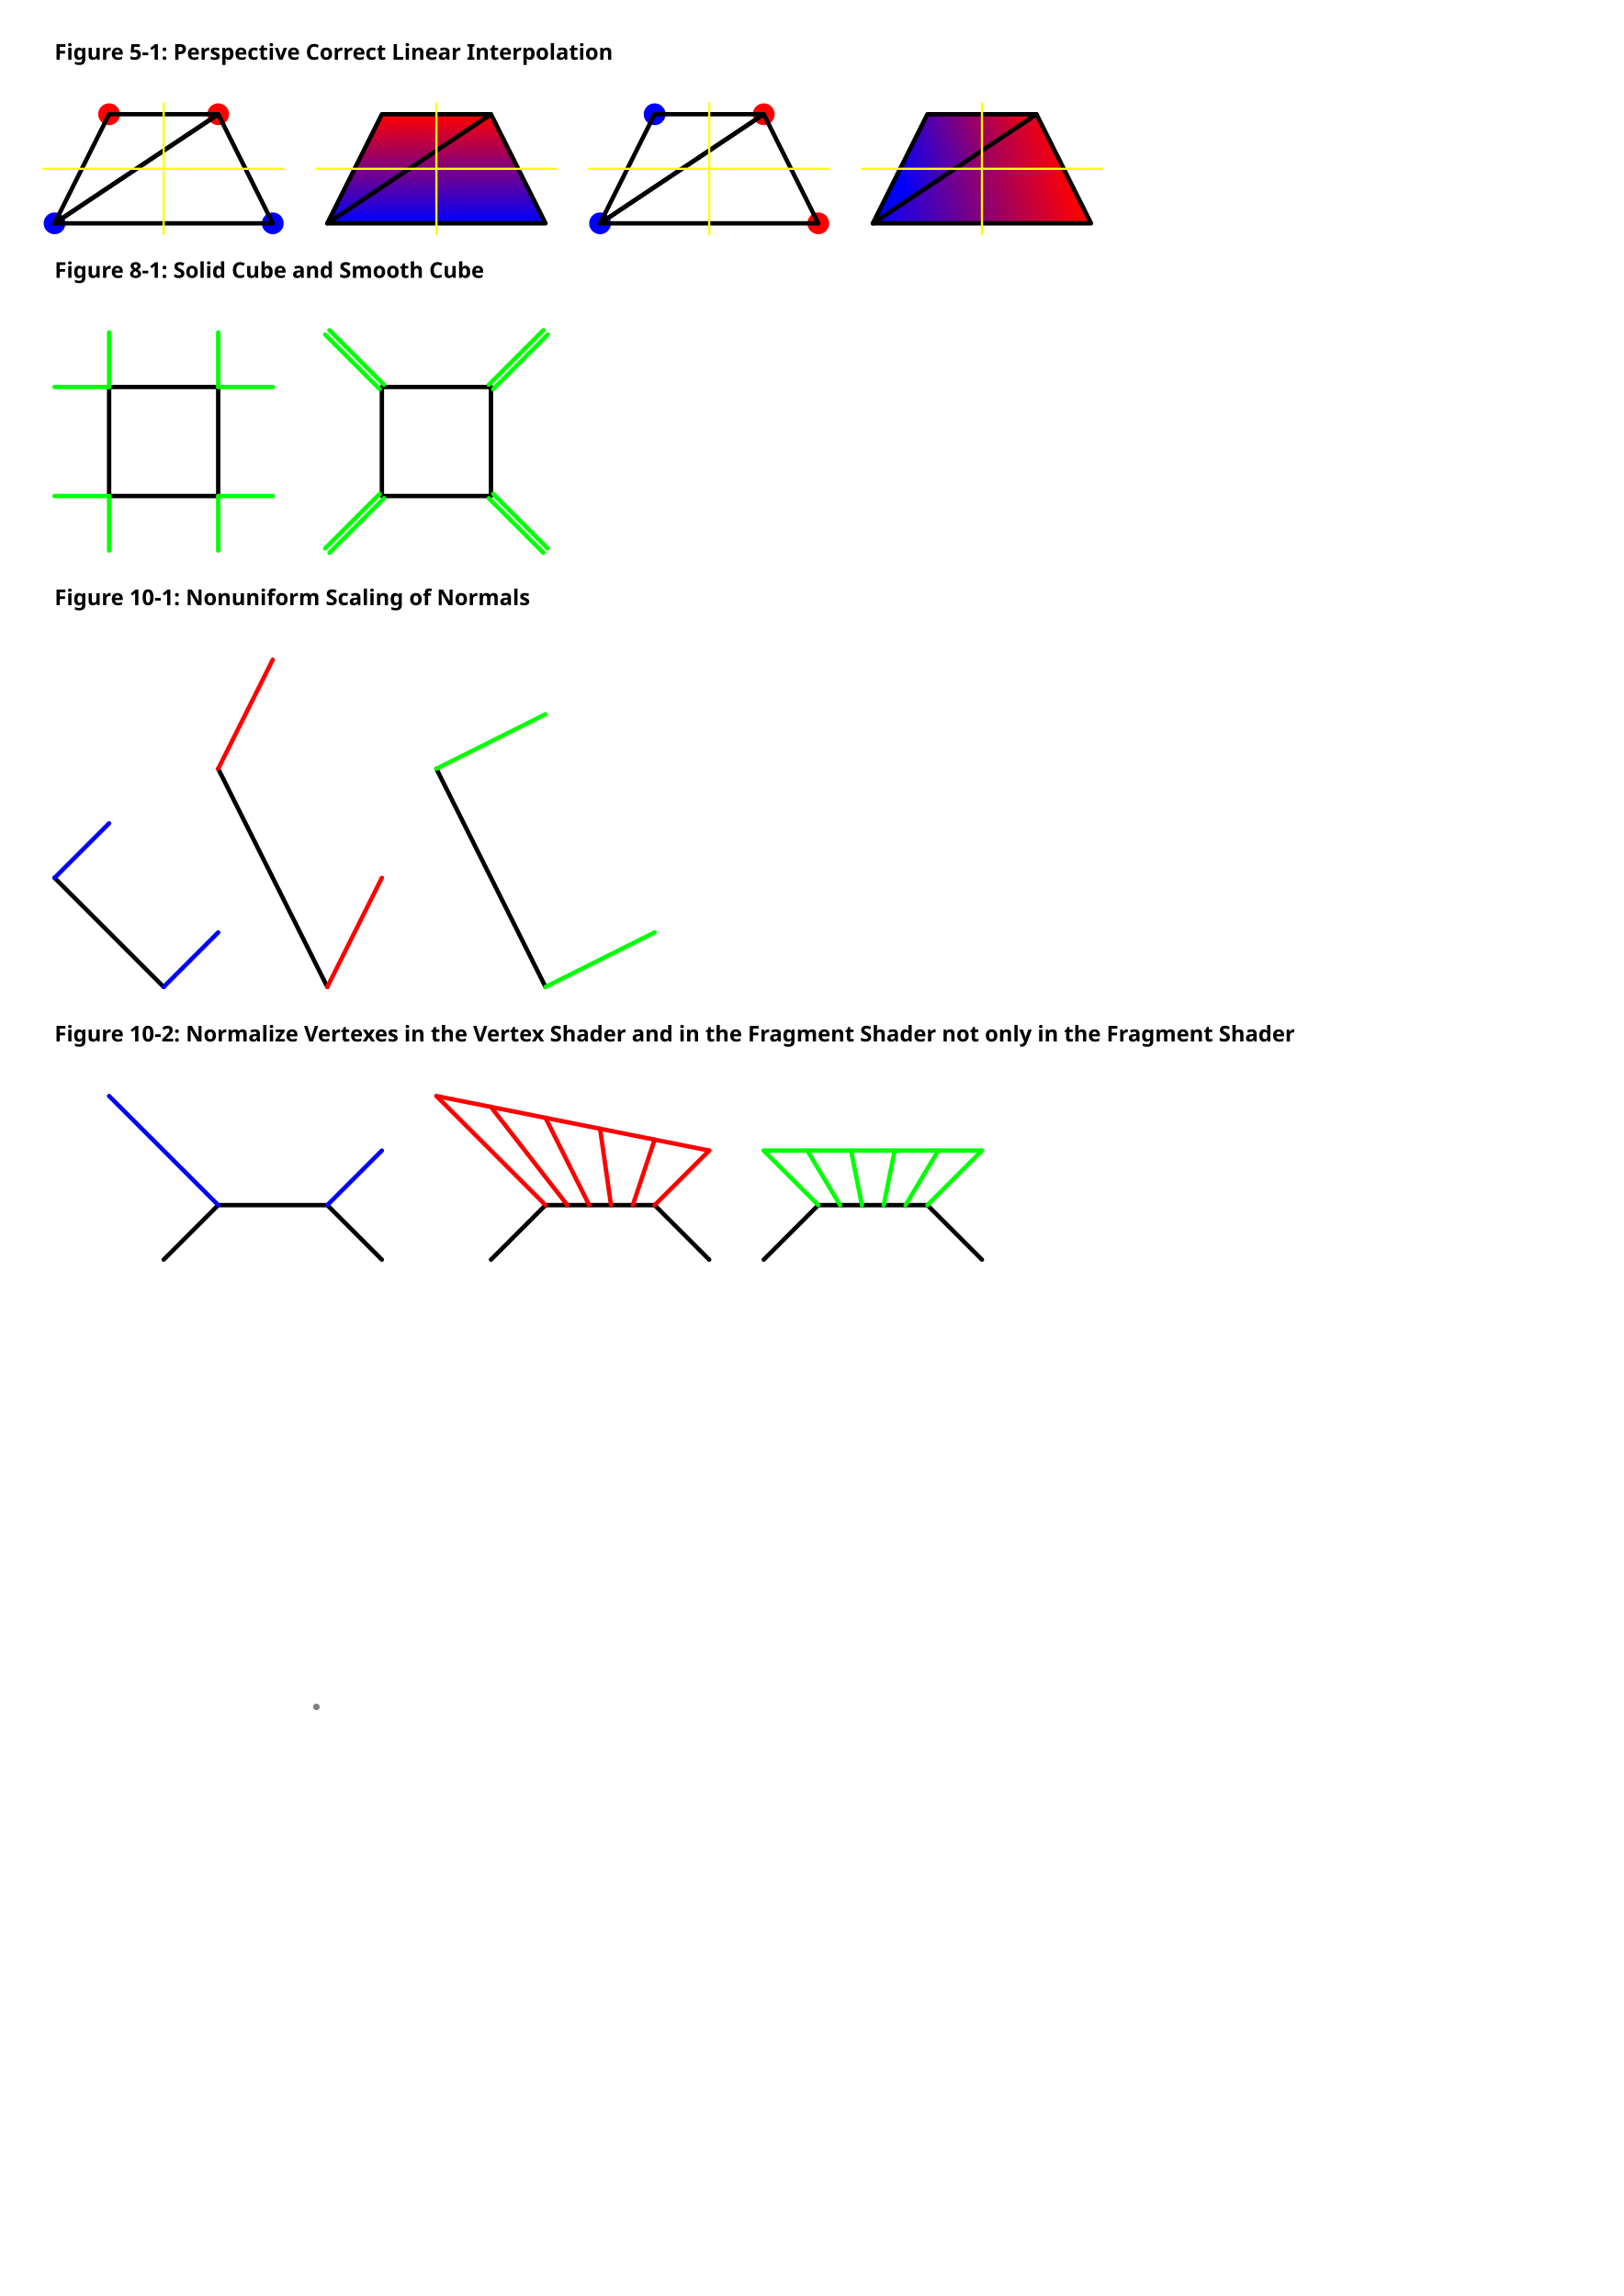
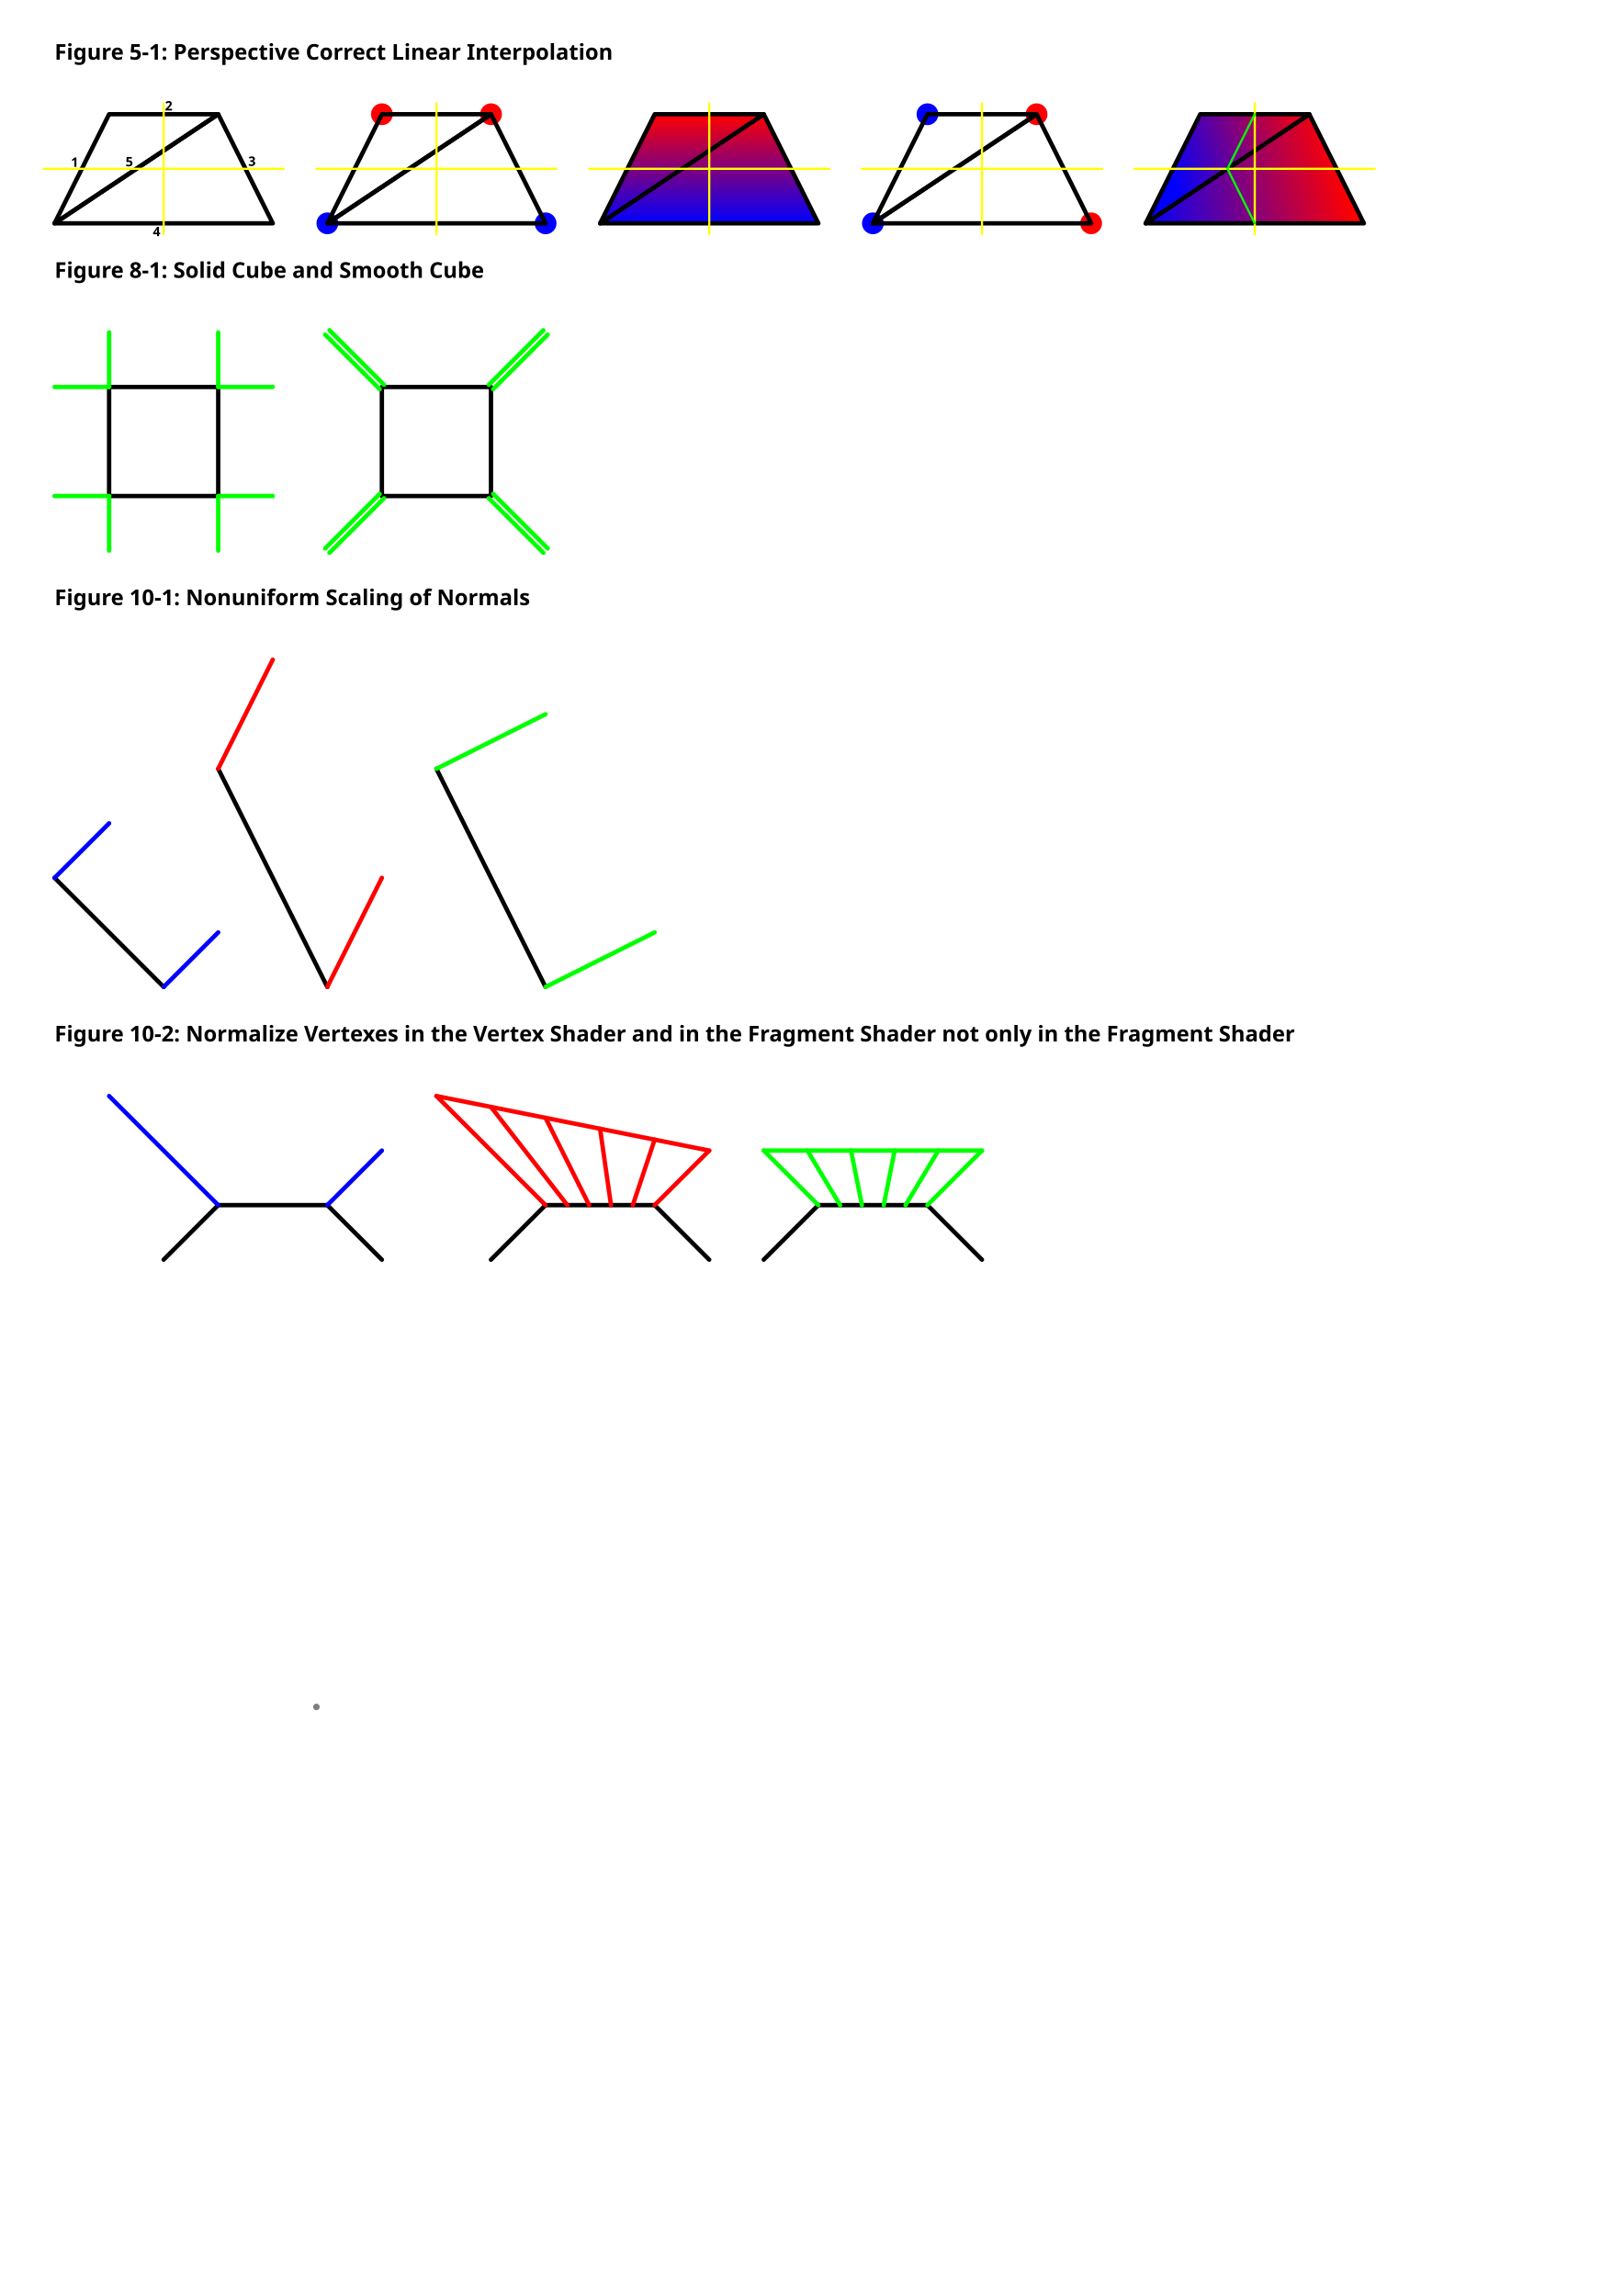
<svg xmlns="http://www.w3.org/2000/svg" xmlns:xlink="http://www.w3.org/1999/xlink" width="744.094" height="1052.362" id="svg2">
  <defs id="defs4">
    <linearGradient id="linearGradient3240">
      <stop style="stop-color:#ff0000;stop-opacity:1;" offset="0" id="stop3242" />
      <stop style="stop-color:#0000ff;stop-opacity:1;" offset="1" id="stop3244" />
    </linearGradient>
    <linearGradient xlink:href="#linearGradient3240" id="linearGradient3280" x1="200" y1="52.362" x2="200" y2="102.362" gradientUnits="userSpaceOnUse" />
    <linearGradient xlink:href="#linearGradient3240" id="linearGradient3288" x1="200" y1="52.362" x2="200" y2="102.362" gradientUnits="userSpaceOnUse" />
-     <linearGradient xlink:href="#linearGradient3240" id="linearGradient3306" x1="475" y1="52.362" x2="410" y2="77.362" gradientUnits="userSpaceOnUse" />
-     <linearGradient xlink:href="#linearGradient3240" id="linearGradient3312" x1="490" y1="77.362" x2="400" y2="102.362" gradientUnits="userSpaceOnUse" />
+     <linearGradient xlink:href="#linearGradient3240" id="linearGradient3306" x1="600" y1="52.362" x2="535" y2="77.362" gradientUnits="userSpaceOnUse" />
+     <linearGradient xlink:href="#linearGradient3240" id="linearGradient3312" x1="615" y1="77.362" x2="525" y2="102.362" gradientUnits="userSpaceOnUse" />
  </defs>
  <g id="layer1">
    <path style="fill:none;fill-rule:evenodd;stroke:#000000;stroke-width:2;stroke-linecap:round;stroke-linejoin:miter;stroke-miterlimit:4;stroke-dasharray:none;stroke-opacity:1" d="M 25,402.362 L 75,452.362" id="path3454" />
    <path style="fill:none;fill-rule:evenodd;stroke:#0000ff;stroke-width:2;stroke-linecap:round;stroke-linejoin:miter;stroke-miterlimit:4;stroke-dasharray:none;stroke-opacity:1" d="M 50,377.362 L 25,402.362" id="path3458" />
    <path id="path6320" d="M 100,352.362 L 150,452.362" style="fill:none;fill-rule:evenodd;stroke:#000000;stroke-width:2;stroke-linecap:round;stroke-linejoin:miter;stroke-miterlimit:4;stroke-dasharray:none;stroke-opacity:1" />
    <path id="path6322" d="M 125,302.362 L 100,352.362" style="fill:none;fill-rule:evenodd;stroke:#ff0000;stroke-width:2;stroke-linecap:round;stroke-linejoin:miter;stroke-miterlimit:4;stroke-dasharray:none;stroke-opacity:1" />
    <path id="path6324" d="M 100,427.362 L 75,452.362" style="fill:none;fill-rule:evenodd;stroke:#0000ff;stroke-width:2;stroke-linecap:round;stroke-linejoin:miter;stroke-miterlimit:4;stroke-dasharray:none;stroke-opacity:1" />
    <path style="fill:none;fill-rule:evenodd;stroke:#ff0000;stroke-width:2;stroke-linecap:round;stroke-linejoin:miter;stroke-miterlimit:4;stroke-dasharray:none;stroke-opacity:1" d="M 175,402.362 L 150,452.362" id="path6326" />
    <path style="fill:none;fill-rule:evenodd;stroke:#000000;stroke-width:2;stroke-linecap:round;stroke-linejoin:miter;stroke-miterlimit:4;stroke-dasharray:none;stroke-opacity:1" d="M 100,552.362 L 150,552.362" id="path6332" />
    <path style="fill:none;fill-rule:evenodd;stroke:#000000;stroke-width:2;stroke-linecap:round;stroke-linejoin:miter;stroke-miterlimit:4;stroke-dasharray:none;stroke-opacity:1" d="M 100,552.362 L 75,577.362" id="path6392" />
    <path style="fill:none;fill-rule:evenodd;stroke:#000000;stroke-width:2;stroke-linecap:round;stroke-linejoin:miter;stroke-miterlimit:4;stroke-dasharray:none;stroke-opacity:1" d="M 150,552.362 L 175,577.362" id="path6394" />
    <path style="fill:none;fill-rule:evenodd;stroke:#0000ff;stroke-width:2;stroke-linecap:round;stroke-linejoin:miter;stroke-miterlimit:4;stroke-dasharray:none;stroke-opacity:1" d="M 175,527.362 L 150,552.362" id="path6338" />
    <path id="path6340" d="M 50,502.362 L 100,552.362" style="fill:none;fill-rule:evenodd;stroke:#0000ff;stroke-width:2;stroke-linecap:round;stroke-linejoin:miter;stroke-miterlimit:4;stroke-dasharray:none;stroke-opacity:1" />
    <path id="path6396" d="M 250,552.362 L 300,552.362" style="fill:none;fill-rule:evenodd;stroke:#000000;stroke-width:2;stroke-linecap:round;stroke-linejoin:miter;stroke-miterlimit:4;stroke-dasharray:none;stroke-opacity:1" />
    <path id="path6398" d="M 250,552.362 L 225,577.362" style="fill:none;fill-rule:evenodd;stroke:#000000;stroke-width:2;stroke-linecap:round;stroke-linejoin:miter;stroke-miterlimit:4;stroke-dasharray:none;stroke-opacity:1" />
    <path id="path6400" d="M 300,552.362 L 325,577.362" style="fill:none;fill-rule:evenodd;stroke:#000000;stroke-width:2;stroke-linecap:round;stroke-linejoin:miter;stroke-miterlimit:4;stroke-dasharray:none;stroke-opacity:1" />
    <path id="path6402" d="M 325,527.362 L 300,552.362" style="fill:none;fill-rule:evenodd;stroke:#ff0000;stroke-width:2;stroke-linecap:round;stroke-linejoin:miter;stroke-miterlimit:4;stroke-dasharray:none;stroke-opacity:1" />
    <path style="fill:none;fill-rule:evenodd;stroke:#ff0000;stroke-width:2;stroke-linecap:round;stroke-linejoin:miter;stroke-miterlimit:4;stroke-dasharray:none;stroke-opacity:1" d="M 200,502.362 L 250,552.362" id="path6404" />
    <path style="fill:none;fill-rule:evenodd;stroke:#ff0000;stroke-width:2;stroke-linecap:round;stroke-linejoin:miter;stroke-miterlimit:4;stroke-dasharray:none;stroke-opacity:1" d="M 200,502.362 L 325,527.362" id="path6408" />
    <path style="fill:none;fill-rule:evenodd;stroke:#ff0000;stroke-width:2;stroke-linecap:round;stroke-linejoin:miter;stroke-miterlimit:4;stroke-dasharray:none;stroke-opacity:1" d="M 260,552.362 L 225,507.362" id="path6410" />
    <path style="fill:none;fill-rule:evenodd;stroke:#ff0000;stroke-width:2;stroke-linecap:round;stroke-linejoin:miter;stroke-miterlimit:4;stroke-dasharray:none;stroke-opacity:1" d="M 270,552.362 L 250,512.362" id="path6412" />
    <path style="fill:none;fill-rule:evenodd;stroke:#ff0000;stroke-width:2;stroke-linecap:round;stroke-linejoin:miter;stroke-miterlimit:4;stroke-dasharray:none;stroke-opacity:1" d="M 280,552.362 L 275,517.362" id="path6414" />
    <path style="fill:none;fill-rule:evenodd;stroke:#ff0000;stroke-width:2;stroke-linecap:round;stroke-linejoin:miter;stroke-miterlimit:4;stroke-dasharray:none;stroke-opacity:1" d="M 290,552.362 L 300,522.362" id="path6416" />
    <path style="fill:none;fill-rule:evenodd;stroke:#000000;stroke-width:2;stroke-linecap:round;stroke-linejoin:miter;stroke-miterlimit:4;stroke-dasharray:none;stroke-opacity:1" d="M 200,352.362 L 250,452.362" id="path6418" />
    <path style="fill:none;fill-rule:evenodd;stroke:#00ff00;stroke-width:2;stroke-linecap:round;stroke-linejoin:miter;stroke-miterlimit:4;stroke-dasharray:none;stroke-opacity:1" d="M 250,327.362 L 200,352.362" id="path6420" />
    <path id="path6422" d="M 300,427.362 L 250,452.362" style="fill:none;fill-rule:evenodd;stroke:#00ff00;stroke-width:2;stroke-linecap:round;stroke-linejoin:miter;stroke-miterlimit:4;stroke-dasharray:none;stroke-opacity:1" />
    <path id="path6424" d="M 375,552.362 L 425,552.362" style="fill:none;fill-rule:evenodd;stroke:#000000;stroke-width:2;stroke-linecap:round;stroke-linejoin:miter;stroke-miterlimit:4;stroke-dasharray:none;stroke-opacity:1" />
    <path id="path6426" d="M 375,552.362 L 350,577.362" style="fill:none;fill-rule:evenodd;stroke:#000000;stroke-width:2;stroke-linecap:round;stroke-linejoin:miter;stroke-miterlimit:4;stroke-dasharray:none;stroke-opacity:1" />
    <path id="path6428" d="M 425,552.362 L 450,577.362" style="fill:none;fill-rule:evenodd;stroke:#000000;stroke-width:2;stroke-linecap:round;stroke-linejoin:miter;stroke-miterlimit:4;stroke-dasharray:none;stroke-opacity:1" />
    <path id="path6430" d="M 450,527.362 L 425,552.362" style="fill:none;fill-rule:evenodd;stroke:#00ff00;stroke-width:2;stroke-linecap:round;stroke-linejoin:miter;stroke-miterlimit:4;stroke-dasharray:none;stroke-opacity:1" />
    <path style="fill:none;fill-rule:evenodd;stroke:#00ff00;stroke-width:2;stroke-linecap:round;stroke-linejoin:miter;stroke-miterlimit:4;stroke-dasharray:none;stroke-opacity:1" d="M 350,527.362 L 375,552.362" id="path6432" />
    <path style="fill:none;fill-rule:evenodd;stroke:#00ff00;stroke-width:2;stroke-linecap:round;stroke-linejoin:miter;stroke-miterlimit:4;stroke-dasharray:none;stroke-opacity:1" d="M 415,552.362 L 430,527.362" id="path6448" />
    <path style="fill:none;fill-rule:evenodd;stroke:#00ff00;stroke-width:2;stroke-linecap:round;stroke-linejoin:miter;stroke-miterlimit:4;stroke-dasharray:none;stroke-opacity:1" d="M 405,552.362 L 410,527.362" id="path6450" />
    <path style="fill:none;fill-rule:evenodd;stroke:#00ff00;stroke-width:2;stroke-linecap:round;stroke-linejoin:miter;stroke-miterlimit:4;stroke-dasharray:none;stroke-opacity:1" d="M 395,552.362 L 390,527.362" id="path6452" />
    <path style="fill:none;fill-rule:evenodd;stroke:#00ff00;stroke-width:2;stroke-linecap:round;stroke-linejoin:miter;stroke-miterlimit:4;stroke-dasharray:none;stroke-opacity:1" d="M 370,527.362 L 385,552.362" id="path6454" />
    <path style="opacity:0.5;fill:none;fill-opacity:1;stroke:#000000;stroke-width:3;stroke-linecap:round;stroke-linejoin:round;stroke-miterlimit:4;stroke-dasharray:none;stroke-opacity:1" id="path6558" d="M 145,407.362 A 0,0 0 0 1 145,407.362 L 145,407.362 z" transform="translate(0,375)" />
    <path style="fill:none;fill-rule:evenodd;stroke:#00ff00;stroke-width:2;stroke-linecap:round;stroke-linejoin:miter;stroke-miterlimit:4;stroke-dasharray:none;stroke-opacity:1" d="M 350,527.362 L 450,527.362" id="path3193" />
    <text xml:space="preserve" style="font-size:10px;font-style:normal;font-variant:normal;font-weight:bold;font-stretch:normal;text-align:start;line-height:125%;writing-mode:lr-tb;text-anchor:start;fill:#000000;fill-opacity:1;stroke:none;stroke-width:1px;stroke-linecap:butt;stroke-linejoin:miter;stroke-opacity:1;font-family:Verdana;-inkscape-font-specification:Verdana Bold" x="25" y="277.362" id="text2423">
      <tspan id="tspan2425" x="25" y="277.362" style="font-size:10px;font-style:normal;font-variant:normal;font-weight:bold;font-stretch:normal;text-align:start;line-height:125%;writing-mode:lr-tb;text-anchor:start;font-family:Verdana;-inkscape-font-specification:Verdana Bold">Figure 10-1: Nonuniform Scaling of Normals</tspan>
    </text>
    <text xml:space="preserve" style="font-size:10px;font-style:normal;font-variant:normal;font-weight:bold;font-stretch:normal;text-align:start;line-height:125%;writing-mode:lr-tb;text-anchor:start;fill:#000000;fill-opacity:1;stroke:none;stroke-width:1px;stroke-linecap:butt;stroke-linejoin:miter;stroke-opacity:1;font-family:Verdana;-inkscape-font-specification:Verdana Bold" x="25" y="477.362" id="text2427">
      <tspan id="tspan2429" x="25" y="477.362">Figure 10-2: Normalize Vertexes in the Vertex Shader and in the Fragment Shader not only in the Fragment Shader</tspan>
    </text>
    <text xml:space="preserve" style="font-size:10px;font-style:normal;font-variant:normal;font-weight:bold;font-stretch:normal;text-align:start;line-height:125%;writing-mode:lr-tb;text-anchor:start;fill:#000000;fill-opacity:1;stroke:none;stroke-width:1px;stroke-linecap:butt;stroke-linejoin:miter;stroke-opacity:1;font-family:Verdana;-inkscape-font-specification:Verdana Bold" x="25" y="127.362" id="text2419">
      <tspan id="tspan2421" x="25" y="127.362" style="font-size:10px;font-style:normal;font-variant:normal;font-weight:bold;font-stretch:normal;text-align:start;line-height:125%;writing-mode:lr-tb;text-anchor:start;font-family:Verdana;-inkscape-font-specification:Verdana Bold">Figure 8-1: Solid Cube and Smooth Cube</tspan>
    </text>
    <path style="fill:none;fill-rule:evenodd;stroke:#000000;stroke-width:2;stroke-linecap:butt;stroke-linejoin:round;stroke-miterlimit:4;stroke-dasharray:none;stroke-opacity:1" d="M 50,177.362 L 50,227.362 L 100,227.362 L 100,177.362 L 50,177.362 z" id="path2425" />
    <path style="fill:none;fill-rule:evenodd;stroke:#00ff00;stroke-width:2;stroke-linecap:round;stroke-linejoin:miter;stroke-miterlimit:4;stroke-dasharray:none;stroke-opacity:1" d="M 50,152.362 L 50,177.362" id="path2427" />
    <path style="fill:none;fill-rule:evenodd;stroke:#00ff00;stroke-width:2;stroke-linecap:round;stroke-linejoin:miter;stroke-miterlimit:4;stroke-dasharray:none;stroke-opacity:1" d="M 25,177.362 L 50,177.362" id="path2429" />
    <path style="fill:none;fill-rule:evenodd;stroke:#00ff00;stroke-width:2;stroke-linecap:round;stroke-linejoin:miter;stroke-miterlimit:4;stroke-dasharray:none;stroke-opacity:1" d="M 100,227.362 L 100,252.362" id="path2433" />
    <path style="fill:none;fill-rule:evenodd;stroke:#00ff00;stroke-width:2;stroke-linecap:round;stroke-linejoin:miter;stroke-miterlimit:4;stroke-dasharray:none;stroke-opacity:1" d="M 125,227.362 L 100,227.362" id="path2435" />
    <path style="fill:none;fill-rule:evenodd;stroke:#00ff00;stroke-width:2;stroke-linecap:round;stroke-linejoin:miter;stroke-miterlimit:4;stroke-dasharray:none;stroke-opacity:1" d="M 100,177.362 L 125,177.362" id="path2437" />
    <path style="fill:none;fill-rule:evenodd;stroke:#00ff00;stroke-width:2;stroke-linecap:round;stroke-linejoin:miter;stroke-miterlimit:4;stroke-dasharray:none;stroke-opacity:1" d="M 100,152.362 L 100,177.362" id="path2439" />
    <path style="fill:none;fill-rule:evenodd;stroke:#000000;stroke-width:2;stroke-linecap:butt;stroke-linejoin:round;stroke-miterlimit:4;stroke-dasharray:none;stroke-opacity:1" d="M 175,177.362 L 175,227.362 L 225,227.362 L 225,177.362 L 175,177.362 z" id="path3211" />
    <path style="fill:none;fill-rule:evenodd;stroke:#00ff00;stroke-width:2;stroke-linecap:round;stroke-linejoin:miter;stroke-miterlimit:4;stroke-dasharray:none;stroke-opacity:1" d="M 151,151.362 L 176,176.362" id="path3213" />
    <path style="fill:none;fill-rule:evenodd;stroke:#00ff00;stroke-width:2;stroke-linecap:round;stroke-linejoin:miter;stroke-miterlimit:4;stroke-dasharray:none;stroke-opacity:1" d="M 226,226.362 L 251,251.362" id="path3219" />
    <path style="fill:none;fill-rule:evenodd;stroke:#00ff00;stroke-width:2;stroke-linecap:round;stroke-linejoin:miter;stroke-miterlimit:4;stroke-dasharray:none;stroke-opacity:1" d="M 249,151.362 L 224,176.362" id="path3225" />
    <path id="path3227" d="M 50,227.362 L 50,252.362" style="fill:none;fill-rule:evenodd;stroke:#00ff00;stroke-width:2;stroke-linecap:round;stroke-linejoin:miter;stroke-miterlimit:4;stroke-dasharray:none;stroke-opacity:1" />
    <path id="path3229" d="M 50,227.362 L 25,227.362" style="fill:none;fill-rule:evenodd;stroke:#00ff00;stroke-width:2;stroke-linecap:round;stroke-linejoin:miter;stroke-miterlimit:4;stroke-dasharray:none;stroke-opacity:1" />
    <path id="path3231" d="M 176,228.362 L 151,253.362" style="fill:none;fill-rule:evenodd;stroke:#00ff00;stroke-width:2;stroke-linecap:round;stroke-linejoin:miter;stroke-miterlimit:4;stroke-dasharray:none;stroke-opacity:1" />
    <path id="path3233" d="M 224,228.362 L 249,253.362" style="fill:none;fill-rule:evenodd;stroke:#00ff00;stroke-width:2;stroke-linecap:round;stroke-linejoin:miter;stroke-miterlimit:4;stroke-dasharray:none;stroke-opacity:1" />
    <path id="path3235" d="M 251,153.362 L 226,178.362" style="fill:none;fill-rule:evenodd;stroke:#00ff00;stroke-width:2;stroke-linecap:round;stroke-linejoin:miter;stroke-miterlimit:4;stroke-dasharray:none;stroke-opacity:1" />
    <path id="path3237" d="M 149,153.362 L 174,178.362" style="fill:none;fill-rule:evenodd;stroke:#00ff00;stroke-width:2;stroke-linecap:round;stroke-linejoin:miter;stroke-miterlimit:4;stroke-dasharray:none;stroke-opacity:1" />
    <path style="fill:none;fill-rule:evenodd;stroke:#00ff00;stroke-width:2;stroke-linecap:round;stroke-linejoin:miter;stroke-miterlimit:4;stroke-dasharray:none;stroke-opacity:1" d="M 174,226.362 L 149,251.362" id="path3239" />
    <text id="text2439" y="27.362" x="25" style="font-size:10px;font-style:normal;font-variant:normal;font-weight:bold;font-stretch:normal;text-align:start;line-height:125%;writing-mode:lr-tb;text-anchor:start;fill:#000000;fill-opacity:1;stroke:none;stroke-width:1px;stroke-linecap:butt;stroke-linejoin:miter;stroke-opacity:1;font-family:Verdana;-inkscape-font-specification:Verdana Bold" xml:space="preserve">
      <tspan style="font-size:10px;font-style:normal;font-variant:normal;font-weight:bold;font-stretch:normal;text-align:start;line-height:125%;writing-mode:lr-tb;text-anchor:start;font-family:Verdana;-inkscape-font-specification:Verdana Bold" y="27.362" x="25" id="tspan2441">Figure 5-1: Perspective Correct Linear Interpolation</tspan>
    </text>
-     <path style="fill:#0000ff;stroke-width:2;stroke-linecap:round;stroke-linejoin:round;stroke-miterlimit:4;stroke-dasharray:none" id="path3230" d="M 55,52.362 A 5,5 0 1 1 45,52.362 A 5,5 0 1 1 55,52.362 z" transform="translate(75,50)" />
-     <path d="M 55,52.362 A 5,5 0 1 1 45,52.362 A 5,5 0 1 1 55,52.362 z" id="path3232" style="fill:#0000ff;stroke-width:2;stroke-linecap:round;stroke-linejoin:round;stroke-miterlimit:4;stroke-dasharray:none" transform="translate(-25,50)" />
-     <path d="M 55,52.362 A 5,5 0 1 1 45,52.362 A 5,5 0 1 1 55,52.362 z" id="path3234" style="fill:#ff0000;stroke-width:2;stroke-linecap:round;stroke-linejoin:round;stroke-miterlimit:4;stroke-dasharray:none;fill-opacity:1" />
-     <path style="fill:#ff0000;fill-opacity:1;stroke-width:2;stroke-linecap:round;stroke-linejoin:round;stroke-miterlimit:4;stroke-dasharray:none" id="path3236" d="M 55,52.362 A 5,5 0 1 1 45,52.362 A 5,5 0 1 1 55,52.362 z" transform="translate(50,0)" />
-     <path style="fill:none;fill-rule:evenodd;stroke:#000000;stroke-width:2;stroke-linecap:round;stroke-linejoin:round;stroke-opacity:1;stroke-miterlimit:4;stroke-dasharray:none" d="M 25,102.362 L 50,52.362 L 100,52.362 L 25,102.362 z" id="path2443" />
-     <path style="fill:none;fill-rule:evenodd;stroke:#000000;stroke-width:2;stroke-linecap:round;stroke-linejoin:round;stroke-opacity:1;stroke-miterlimit:4;stroke-dasharray:none" d="M 100,52.362 L 125,102.362 L 25,102.362 L 100,52.362 z" id="path2449" />
-     <path style="fill:#ff0000;fill-opacity:1;stroke-width:2;stroke-linecap:round;stroke-linejoin:round;stroke-miterlimit:4;stroke-dasharray:none" id="path3260" d="M 55,52.362 A 5,5 0 1 1 45,52.362 A 5,5 0 1 1 55,52.362 z" transform="translate(300,0)" />
-     <path style="fill:#0000ff;stroke-width:2;stroke-linecap:round;stroke-linejoin:round;stroke-miterlimit:4;stroke-dasharray:none" id="path3256" d="M 55,52.362 A 5,5 0 1 1 45,52.362 A 5,5 0 1 1 55,52.362 z" transform="translate(225,50)" />
-     <path transform="translate(250,0)" d="M 55,52.362 A 5,5 0 1 1 45,52.362 A 5,5 0 1 1 55,52.362 z" id="path3254" style="fill:#0000ff;stroke-width:2;stroke-linecap:round;stroke-linejoin:round;stroke-miterlimit:4;stroke-dasharray:none" />
-     <path id="path3221" d="M 275,102.362 L 300,52.362 L 350,52.362 L 275,102.362 z" style="fill:none;fill-rule:evenodd;stroke:#000000;stroke-width:2;stroke-linecap:round;stroke-linejoin:round;stroke-miterlimit:4;stroke-dasharray:none;stroke-opacity:1" />
-     <path transform="translate(325,50)" d="M 55,52.362 A 5,5 0 1 1 45,52.362 A 5,5 0 1 1 55,52.362 z" id="path3252" style="fill:#ff0000;fill-opacity:1;stroke-width:2;stroke-linecap:round;stroke-linejoin:round;stroke-miterlimit:4;stroke-dasharray:none" />
-     <path id="path3223" d="M 350,52.362 L 375,102.362 L 275,102.362 L 350,52.362 z" style="fill:none;fill-rule:evenodd;stroke:#000000;stroke-width:2;stroke-linecap:round;stroke-linejoin:round;stroke-miterlimit:4;stroke-dasharray:none;stroke-opacity:1" />
-     <path style="fill:none;fill-rule:evenodd;stroke:#ffff00;stroke-width:1;stroke-linecap:round;stroke-linejoin:round;stroke-miterlimit:4;stroke-dasharray:none;stroke-opacity:1" d="M 20,77.362 L 130.025,77.362" id="path3248" />
-     <path style="fill:none;fill-rule:evenodd;stroke:#ffff00;stroke-width:1;stroke-linecap:round;stroke-linejoin:round;stroke-opacity:1;stroke-miterlimit:4;stroke-dasharray:none" d="M 325,47.362 L 325,107.362" id="path3262" />
-     <path id="path3270" d="M 225,52.362 L 250,102.362 L 150,102.362 L 225,52.362 z" style="fill:url(#linearGradient3288);fill-rule:evenodd;stroke:#000000;stroke-width:2;stroke-linecap:round;stroke-linejoin:round;stroke-miterlimit:4;stroke-dasharray:none;stroke-opacity:1;fill-opacity:1" />
-     <path id="path3272" d="M 150,102.362 L 175,52.362 L 225,52.362 L 150,102.362 z" style="fill:url(#linearGradient3280);fill-rule:evenodd;stroke:#000000;stroke-width:2;stroke-linecap:round;stroke-linejoin:round;stroke-miterlimit:4;stroke-dasharray:none;stroke-opacity:1;fill-opacity:1" />
-     <path id="path3250" d="M 145,77.362 L 255.025,77.362" style="fill:none;fill-rule:evenodd;stroke:#ffff00;stroke-width:1;stroke-linecap:round;stroke-linejoin:round;stroke-miterlimit:4;stroke-dasharray:none;stroke-opacity:1" />
-     <path id="path3290" d="M 200,47.362 L 200,107.362" style="fill:none;fill-rule:evenodd;stroke:#ffff00;stroke-width:1;stroke-linecap:round;stroke-linejoin:round;stroke-miterlimit:4;stroke-dasharray:none;stroke-opacity:1" />
-     <path style="fill:none;fill-rule:evenodd;stroke:#ffff00;stroke-width:1;stroke-linecap:round;stroke-linejoin:round;stroke-miterlimit:4;stroke-dasharray:none;stroke-opacity:1" d="M 75,47.362 L 75,107.362" id="path3292" />
-     <path style="fill:url(#linearGradient3312);fill-rule:evenodd;stroke:#000000;stroke-width:2;stroke-linecap:round;stroke-linejoin:round;stroke-miterlimit:4;stroke-dasharray:none;stroke-opacity:1;fill-opacity:1" d="M 475,52.362 L 500,102.362 L 400,102.362 L 475,52.362 z" id="path3296" />
-     <path style="fill:url(#linearGradient3306);fill-rule:evenodd;stroke:#000000;stroke-width:2;stroke-linecap:round;stroke-linejoin:round;stroke-miterlimit:4;stroke-dasharray:none;stroke-opacity:1;fill-opacity:1" d="M 400,102.362 L 425,52.362 L 475,52.362 L 400,102.362 z" id="path3298" />
-     <path style="fill:none;fill-rule:evenodd;stroke:#ffff00;stroke-width:1;stroke-linecap:round;stroke-linejoin:round;stroke-miterlimit:4;stroke-dasharray:none;stroke-opacity:1" d="M 269.975,77.362 L 380,77.362" id="path3308" />
-     <path id="path3310" d="M 394.975,77.362 L 505,77.362" style="fill:none;fill-rule:evenodd;stroke:#ffff00;stroke-width:1;stroke-linecap:round;stroke-linejoin:round;stroke-miterlimit:4;stroke-dasharray:none;stroke-opacity:1" />
-     <path style="fill:none;fill-rule:evenodd;stroke:#ffff00;stroke-width:1;stroke-linecap:round;stroke-linejoin:round;stroke-miterlimit:4;stroke-dasharray:none;stroke-opacity:1" d="M 450,47.362 L 450,107.362" id="path3266" />
+     <path style="fill:#0000ff;stroke-width:2;stroke-linecap:round;stroke-linejoin:round;stroke-miterlimit:4;stroke-dasharray:none" id="path3230" d="M 55,52.362 A 5,5 0 1 1 45,52.362 A 5,5 0 1 1 55,52.362 z" transform="translate(200.025,50)" />
+     <path d="M 55,52.362 A 5,5 0 1 1 45,52.362 A 5,5 0 1 1 55,52.362 z" id="path3232" style="fill:#0000ff;stroke-width:2;stroke-linecap:round;stroke-linejoin:round;stroke-miterlimit:4;stroke-dasharray:none" transform="translate(100.025,50)" />
+     <path d="M 55,52.362 A 5,5 0 1 1 45,52.362 A 5,5 0 1 1 55,52.362 z" id="path3234" style="fill:#ff0000;fill-opacity:1;stroke-width:2;stroke-linecap:round;stroke-linejoin:round;stroke-miterlimit:4;stroke-dasharray:none" transform="translate(125.025,-3.8281246e-7)" />
+     <path style="fill:#ff0000;fill-opacity:1;stroke-width:2;stroke-linecap:round;stroke-linejoin:round;stroke-miterlimit:4;stroke-dasharray:none" id="path3236" d="M 55,52.362 A 5,5 0 1 1 45,52.362 A 5,5 0 1 1 55,52.362 z" transform="translate(175.025,-3.8281246e-7)" />
+     <path style="fill:none;fill-rule:evenodd;stroke:#000000;stroke-width:2;stroke-linecap:round;stroke-linejoin:round;stroke-miterlimit:4;stroke-dasharray:none;stroke-opacity:1" d="M 150.025,102.362 L 175.025,52.362 L 225.025,52.362 L 150.025,102.362 z" id="path2443" />
+     <path style="fill:none;fill-rule:evenodd;stroke:#000000;stroke-width:2;stroke-linecap:round;stroke-linejoin:round;stroke-miterlimit:4;stroke-dasharray:none;stroke-opacity:1" d="M 225.025,52.362 L 250.025,102.362 L 150.025,102.362 L 225.025,52.362 z" id="path2449" />
+     <path style="fill:#ff0000;fill-opacity:1;stroke-width:2;stroke-linecap:round;stroke-linejoin:round;stroke-miterlimit:4;stroke-dasharray:none" id="path3260" d="M 55,52.362 A 5,5 0 1 1 45,52.362 A 5,5 0 1 1 55,52.362 z" transform="translate(425.025,-3.8281246e-7)" />
+     <path style="fill:#0000ff;stroke-width:2;stroke-linecap:round;stroke-linejoin:round;stroke-miterlimit:4;stroke-dasharray:none" id="path3256" d="M 55,52.362 A 5,5 0 1 1 45,52.362 A 5,5 0 1 1 55,52.362 z" transform="translate(350.025,50)" />
+     <path transform="translate(375.025,-3.8281246e-7)" d="M 55,52.362 A 5,5 0 1 1 45,52.362 A 5,5 0 1 1 55,52.362 z" id="path3254" style="fill:#0000ff;stroke-width:2;stroke-linecap:round;stroke-linejoin:round;stroke-miterlimit:4;stroke-dasharray:none" />
+     <path id="path3221" d="M 400.025,102.362 L 425.025,52.362 L 475.025,52.362 L 400.025,102.362 z" style="fill:none;fill-rule:evenodd;stroke:#000000;stroke-width:2;stroke-linecap:round;stroke-linejoin:round;stroke-miterlimit:4;stroke-dasharray:none;stroke-opacity:1" />
+     <path transform="translate(450.025,50)" d="M 55,52.362 A 5,5 0 1 1 45,52.362 A 5,5 0 1 1 55,52.362 z" id="path3252" style="fill:#ff0000;fill-opacity:1;stroke-width:2;stroke-linecap:round;stroke-linejoin:round;stroke-miterlimit:4;stroke-dasharray:none" />
+     <path id="path3223" d="M 475.025,52.362 L 500.025,102.362 L 400.025,102.362 L 475.025,52.362 z" style="fill:none;fill-rule:evenodd;stroke:#000000;stroke-width:2;stroke-linecap:round;stroke-linejoin:round;stroke-miterlimit:4;stroke-dasharray:none;stroke-opacity:1" />
+     <path style="fill:none;fill-rule:evenodd;stroke:#ffff00;stroke-width:1;stroke-linecap:round;stroke-linejoin:round;stroke-miterlimit:4;stroke-dasharray:none;stroke-opacity:1" d="M 145.025,77.362 L 255.05,77.362" id="path3248" />
+     <path style="fill:none;fill-rule:evenodd;stroke:#ffff00;stroke-width:1;stroke-linecap:round;stroke-linejoin:round;stroke-miterlimit:4;stroke-dasharray:none;stroke-opacity:1" d="M 450.025,47.362 L 450.025,107.362" id="path3262" />
+     <path id="path3270" d="M 350.025,52.362 L 375.025,102.362 L 275.025,102.362 L 350.025,52.362 z" style="fill:url(#linearGradient3288);fill-opacity:1;fill-rule:evenodd;stroke:#000000;stroke-width:2;stroke-linecap:round;stroke-linejoin:round;stroke-miterlimit:4;stroke-dasharray:none;stroke-opacity:1" />
+     <path id="path3272" d="M 275.025,102.362 L 300.025,52.362 L 350.025,52.362 L 275.025,102.362 z" style="fill:url(#linearGradient3280);fill-opacity:1;fill-rule:evenodd;stroke:#000000;stroke-width:2;stroke-linecap:round;stroke-linejoin:round;stroke-miterlimit:4;stroke-dasharray:none;stroke-opacity:1" />
+     <path id="path3250" d="M 270.025,77.362 L 380.05,77.362" style="fill:none;fill-rule:evenodd;stroke:#ffff00;stroke-width:1;stroke-linecap:round;stroke-linejoin:round;stroke-miterlimit:4;stroke-dasharray:none;stroke-opacity:1" />
+     <path id="path3290" d="M 325.025,47.362 L 325.025,107.362" style="fill:none;fill-rule:evenodd;stroke:#ffff00;stroke-width:1;stroke-linecap:round;stroke-linejoin:round;stroke-miterlimit:4;stroke-dasharray:none;stroke-opacity:1" />
+     <path style="fill:none;fill-rule:evenodd;stroke:#ffff00;stroke-width:1;stroke-linecap:round;stroke-linejoin:round;stroke-miterlimit:4;stroke-dasharray:none;stroke-opacity:1" d="M 200.025,47.362 L 200.025,107.362" id="path3292" />
+     <path style="fill:url(#linearGradient3312);fill-opacity:1;fill-rule:evenodd;stroke:#000000;stroke-width:2;stroke-linecap:round;stroke-linejoin:round;stroke-miterlimit:4;stroke-dasharray:none;stroke-opacity:1" d="M 600.025,52.362 L 625.025,102.362 L 525.025,102.362 L 600.025,52.362 z" id="path3296" />
+     <path style="fill:url(#linearGradient3306);fill-opacity:1;fill-rule:evenodd;stroke:#000000;stroke-width:2;stroke-linecap:round;stroke-linejoin:round;stroke-miterlimit:4;stroke-dasharray:none;stroke-opacity:1" d="M 525.025,102.362 L 550.025,52.362 L 600.025,52.362 L 525.025,102.362 z" id="path3298" />
+     <path style="fill:none;fill-rule:evenodd;stroke:#ffff00;stroke-width:1;stroke-linecap:round;stroke-linejoin:round;stroke-miterlimit:4;stroke-dasharray:none;stroke-opacity:1" d="M 395,77.362 L 505.025,77.362" id="path3308" />
+     <path id="path3310" d="M 520,77.362 L 630.025,77.362" style="fill:none;fill-rule:evenodd;stroke:#ffff00;stroke-width:1;stroke-linecap:round;stroke-linejoin:round;stroke-miterlimit:4;stroke-dasharray:none;stroke-opacity:1" />
+     <path style="fill:none;fill-rule:evenodd;stroke:#ffff00;stroke-width:1;stroke-linecap:round;stroke-linejoin:round;stroke-miterlimit:4;stroke-dasharray:none;stroke-opacity:1" d="M 575.025,47.362 L 575.025,107.362" id="path3266" />
+     <text xml:space="preserve" style="font-size:6px;font-style:normal;font-variant:normal;font-weight:bold;font-stretch:normal;text-align:start;line-height:125%;writing-mode:lr-tb;text-anchor:start;fill:#000000;fill-opacity:1;stroke:none;stroke-width:1px;stroke-linecap:butt;stroke-linejoin:miter;stroke-opacity:1;font-family:Verdana;-inkscape-font-specification:Verdana Bold" x="32.517" y="76.467" id="text2472">
+       <tspan id="tspan2474" x="32.517" y="76.467" style="font-size:6px;font-style:normal;font-variant:normal;font-weight:bold;font-stretch:normal;text-align:start;line-height:125%;writing-mode:lr-tb;text-anchor:start;font-family:Verdana;-inkscape-font-specification:Verdana Bold">1</tspan>
+     </text>
+     <text id="text2476" y="76.041" x="113.771" style="font-size:6px;font-style:normal;font-variant:normal;font-weight:bold;font-stretch:normal;text-align:start;line-height:125%;writing-mode:lr-tb;text-anchor:start;fill:#000000;fill-opacity:1;stroke:none;stroke-width:1px;stroke-linecap:butt;stroke-linejoin:miter;stroke-opacity:1;font-family:Verdana;-inkscape-font-specification:Verdana Bold" xml:space="preserve">
+       <tspan style="font-size:6px;font-style:normal;font-variant:normal;font-weight:bold;font-stretch:normal;text-align:start;line-height:125%;writing-mode:lr-tb;text-anchor:start;font-family:Verdana;-inkscape-font-specification:Verdana Bold" y="76.041" x="113.771" id="tspan2478">3</tspan>
+     </text>
+     <text xml:space="preserve" style="font-size:6px;font-style:normal;font-variant:normal;font-weight:bold;font-stretch:normal;text-align:start;line-height:125%;writing-mode:lr-tb;text-anchor:start;fill:#000000;fill-opacity:1;stroke:none;stroke-width:1px;stroke-linecap:butt;stroke-linejoin:miter;stroke-opacity:1;font-family:Verdana;-inkscape-font-specification:Verdana Bold" x="75.606" y="50.639" id="text2480">
+       <tspan id="tspan2482" x="75.606" y="50.639" style="font-size:6px;font-style:normal;font-variant:normal;font-weight:bold;font-stretch:normal;text-align:start;line-height:125%;writing-mode:lr-tb;text-anchor:start;font-family:Verdana;-inkscape-font-specification:Verdana Bold">2</tspan>
+     </text>
+     <text xml:space="preserve" style="font-size:6px;font-style:normal;font-variant:normal;font-weight:bold;font-stretch:normal;text-align:start;line-height:125%;writing-mode:lr-tb;text-anchor:start;fill:#000000;fill-opacity:1;stroke:none;stroke-width:1px;stroke-linecap:butt;stroke-linejoin:miter;stroke-opacity:1;font-family:Verdana;-inkscape-font-specification:Verdana Bold" x="70.039" y="108.245" id="text2484">
+       <tspan id="tspan2486" x="70.039" y="108.245" style="font-size:6px;font-style:normal;font-variant:normal;font-weight:bold;font-stretch:normal;text-align:start;line-height:125%;writing-mode:lr-tb;text-anchor:start;font-family:Verdana;-inkscape-font-specification:Verdana Bold">4</tspan>
+     </text>
+     <text xml:space="preserve" style="font-size:6px;font-style:normal;font-variant:normal;font-weight:bold;font-stretch:normal;text-align:start;line-height:125%;writing-mode:lr-tb;text-anchor:start;fill:#000000;fill-opacity:1;stroke:none;stroke-width:1px;stroke-linecap:butt;stroke-linejoin:miter;stroke-opacity:1;font-family:Verdana;-inkscape-font-specification:Verdana Bold" x="57.531" y="76.231" id="text2492">
+       <tspan id="tspan2494" x="57.531" y="76.231" style="font-size:6px;font-style:normal;font-variant:normal;font-weight:bold;font-stretch:normal;text-align:start;line-height:125%;writing-mode:lr-tb;text-anchor:start;font-family:Verdana;-inkscape-font-specification:Verdana Bold">5</tspan>
+     </text>
+     <path id="path2504" d="M 25,102.362 L 50,52.362 L 100,52.362 L 25,102.362 z" style="fill:none;fill-rule:evenodd;stroke:#000000;stroke-width:2;stroke-linecap:round;stroke-linejoin:round;stroke-miterlimit:4;stroke-dasharray:none;stroke-opacity:1" />
+     <path id="path2506" d="M 100,52.362 L 125,102.362 L 25,102.362 L 100,52.362 z" style="fill:none;fill-rule:evenodd;stroke:#000000;stroke-width:2;stroke-linecap:round;stroke-linejoin:round;stroke-miterlimit:4;stroke-dasharray:none;stroke-opacity:1" />
+     <path id="path2508" d="M 20,77.362 L 130.025,77.362" style="fill:none;fill-rule:evenodd;stroke:#ffff00;stroke-width:1;stroke-linecap:round;stroke-linejoin:round;stroke-miterlimit:4;stroke-dasharray:none;stroke-opacity:1" />
+     <path id="path2510" d="M 75,47.362 L 75,107.362" style="fill:none;fill-rule:evenodd;stroke:#ffff00;stroke-width:1;stroke-linecap:round;stroke-linejoin:round;stroke-miterlimit:4;stroke-dasharray:none;stroke-opacity:1" />
+     <path style="fill:none;fill-rule:evenodd;stroke:#00ff00;stroke-width:1px;stroke-linecap:round;stroke-linejoin:round;stroke-opacity:1" d="M 575,52.362 L 562.5,77.362 L 575,102.362" id="path3261" />
  </g>
</svg>
